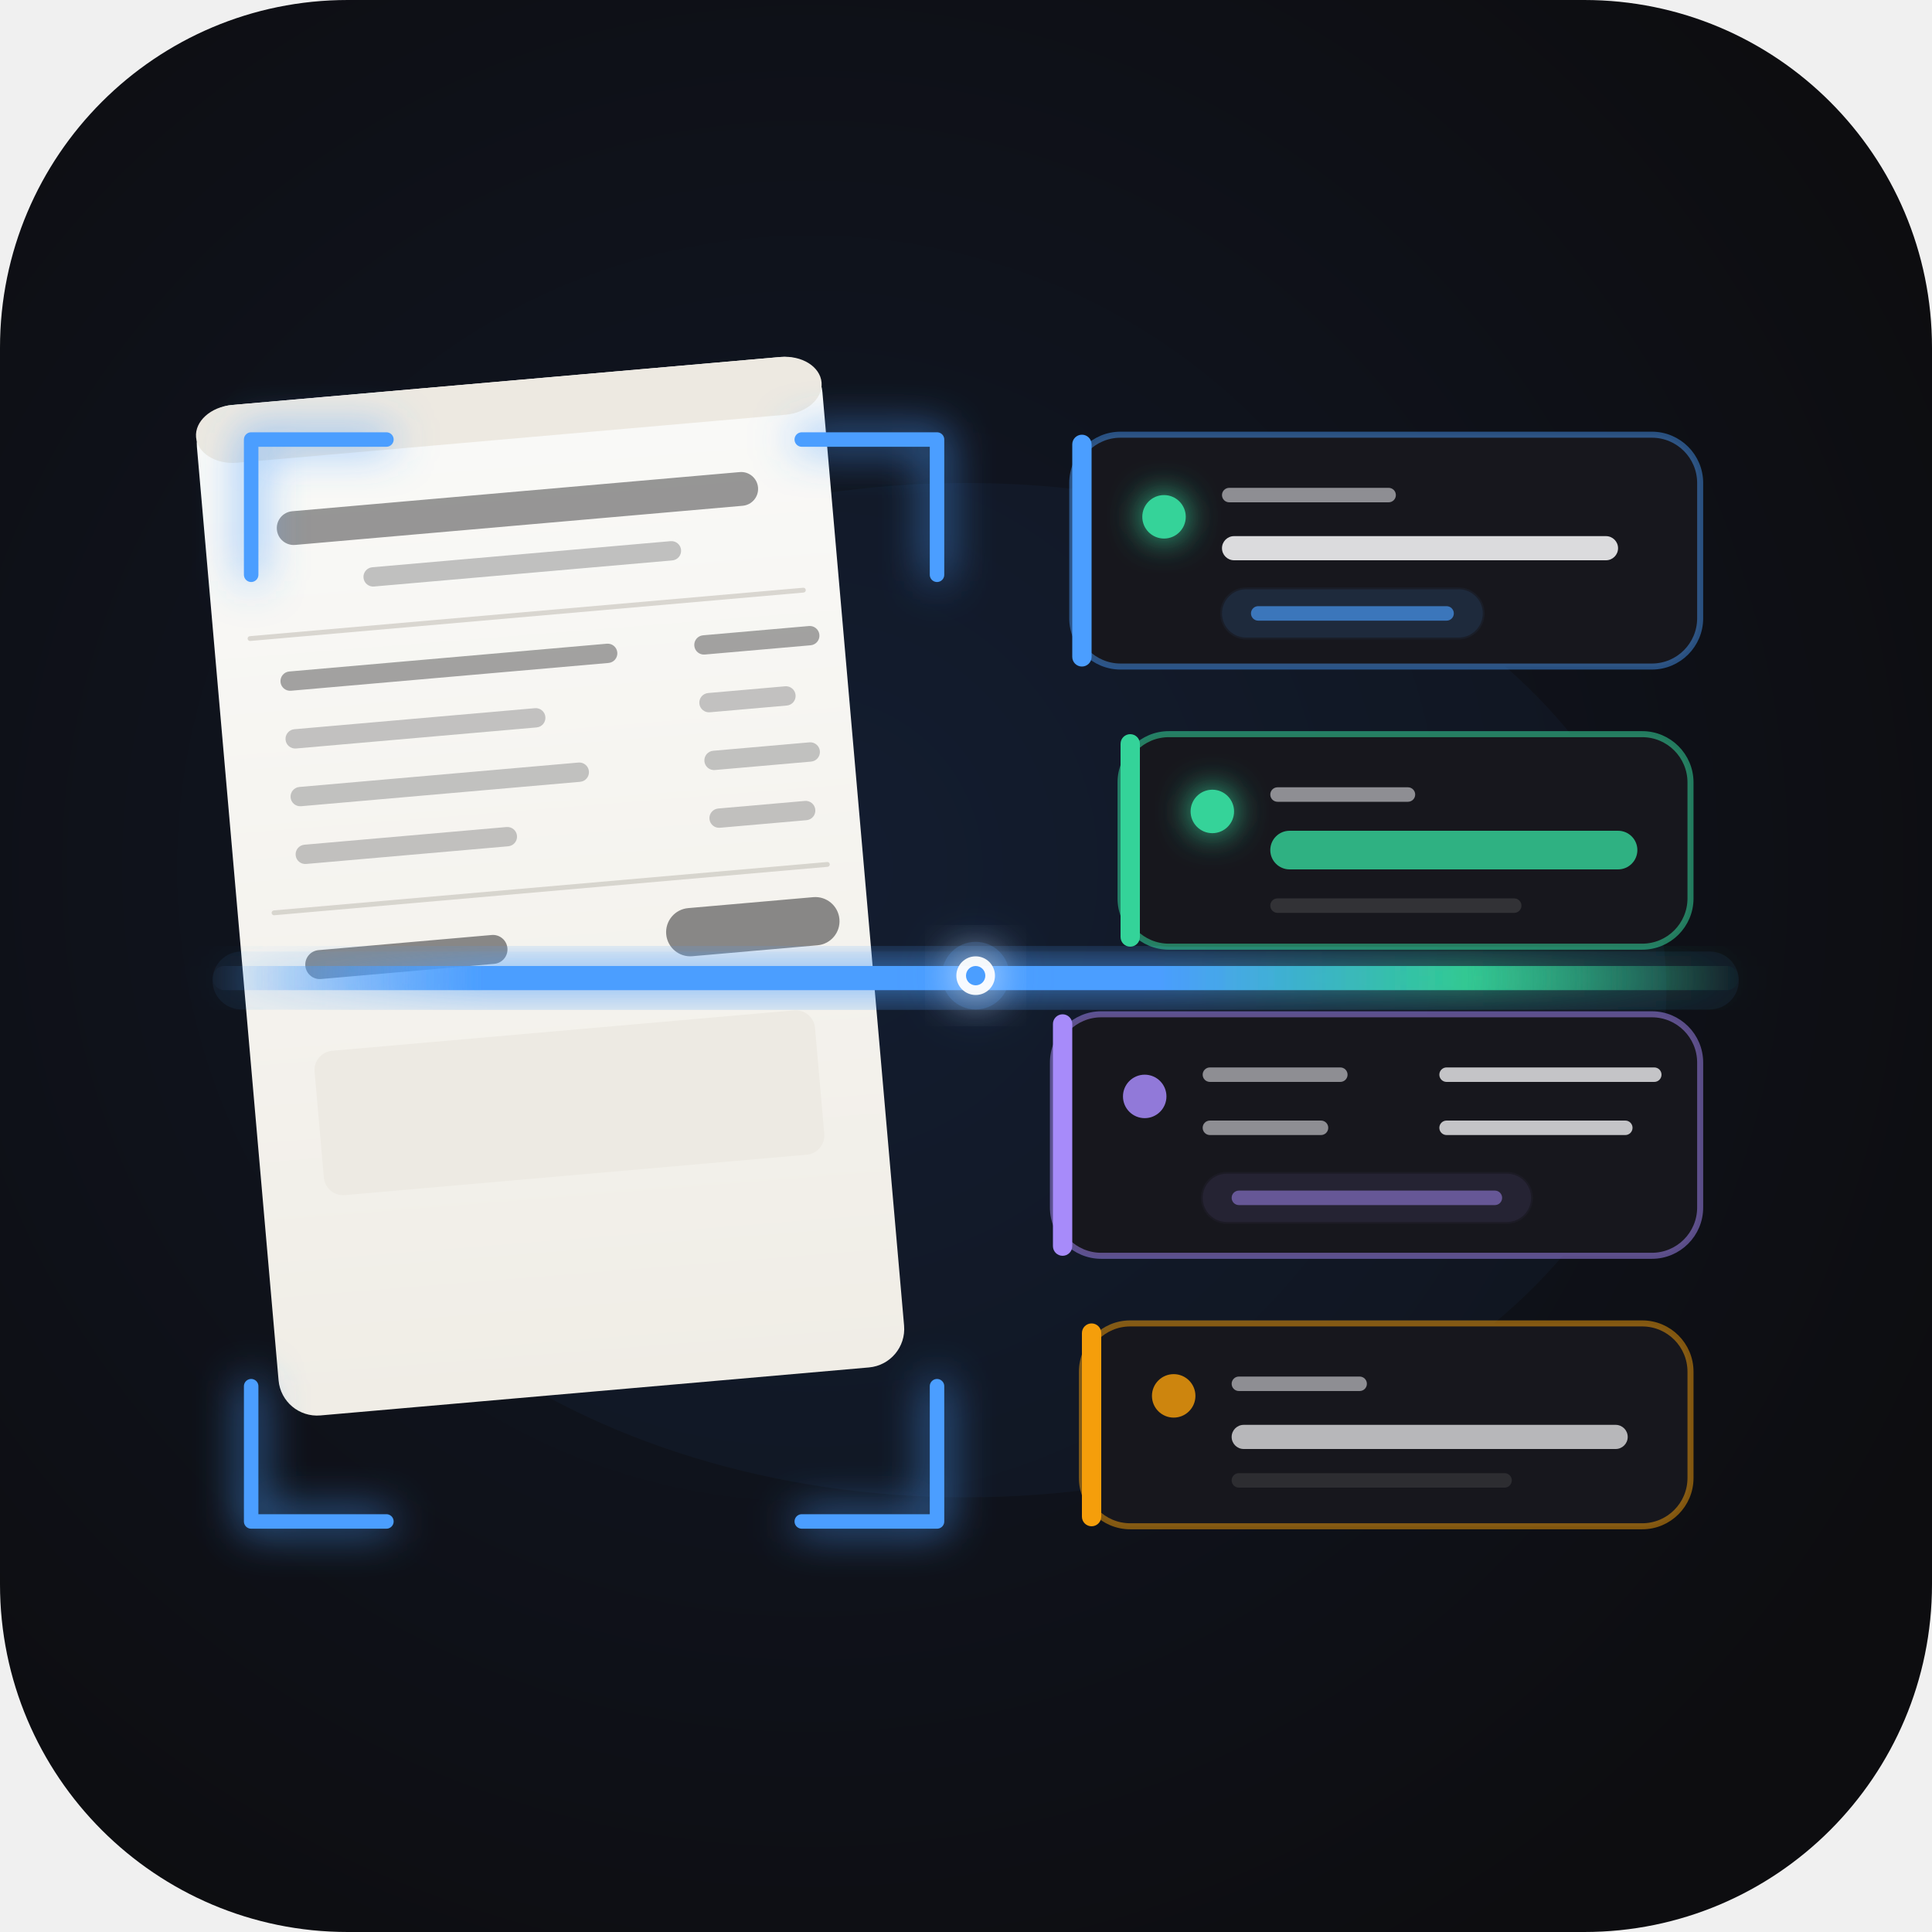
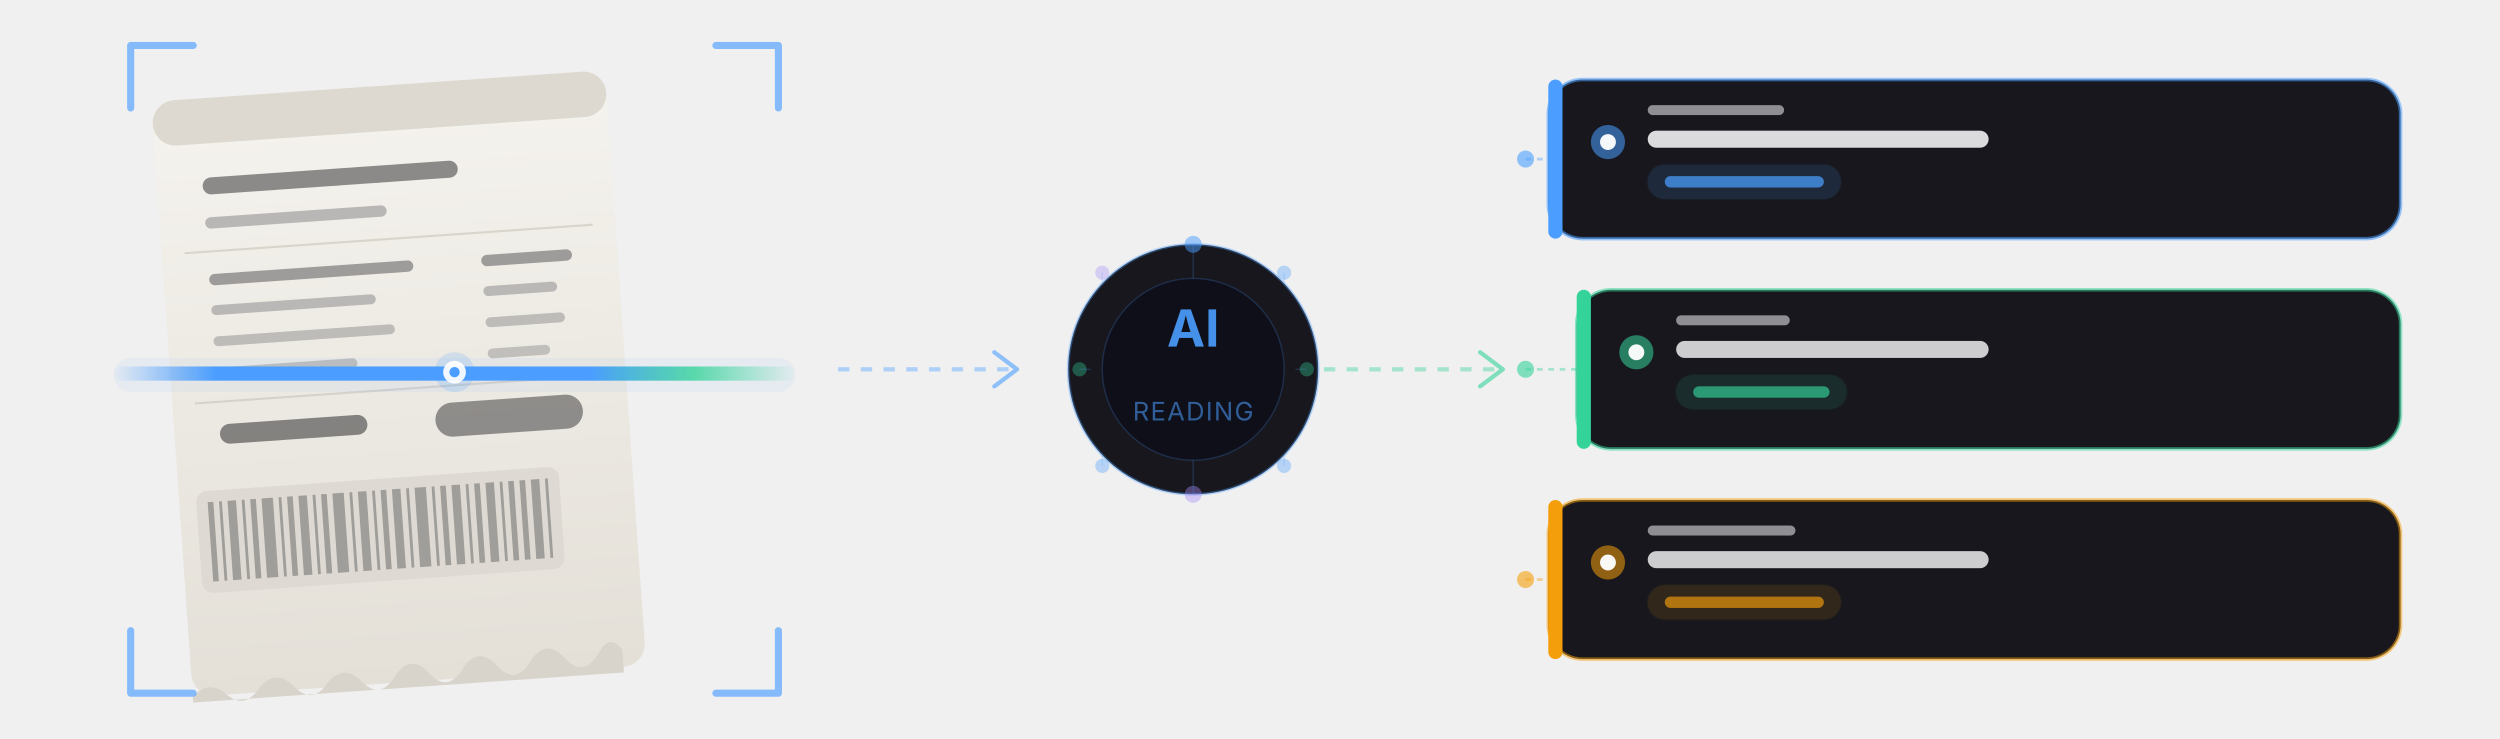
- <svg xmlns="http://www.w3.org/2000/svg" viewBox="0 0 400 400">
+ <svg xmlns="http://www.w3.org/2000/svg" viewBox="0 0 880 260" width="100%" height="100%">
  <defs>
-     <radialGradient id="bg_scan" cx="42%" cy="45%" r="65%">
-       <stop offset="0%" stop-color="#111827" />
-       <stop offset="100%" stop-color="#0D0D10" />
-     </radialGradient>
-     <linearGradient id="paper_scan" x1="0" y1="0" x2="0" y2="1">
-       <stop offset="0%" stop-color="#FAFAF8" />
-       <stop offset="100%" stop-color="#F0EDE6" />
+     <linearGradient id="rg" x1="0" y1="0" x2="0" y2="1">
+       <stop offset="0%" stop-color="#F5F3EE" />
+       <stop offset="100%" stop-color="#E4E0D8" />
    </linearGradient>
-     <linearGradient id="scan_line" x1="0" y1="0" x2="1" y2="0">
+     <linearGradient id="sc" x1="0" y1="0" x2="1" y2="0">
      <stop offset="0%" stop-color="#4B9EFF" stop-opacity="0" />
-       <stop offset="18%" stop-color="#4B9EFF" stop-opacity="1" />
-       <stop offset="62%" stop-color="#4B9EFF" stop-opacity="1" />
-       <stop offset="82%" stop-color="#34D399" stop-opacity="0.9" />
+       <stop offset="15%" stop-color="#4B9EFF" stop-opacity="1" />
+       <stop offset="70%" stop-color="#4B9EFF" stop-opacity="1" />
+       <stop offset="85%" stop-color="#34D399" stop-opacity="0.8" />
      <stop offset="100%" stop-color="#34D399" stop-opacity="0" />
    </linearGradient>
-     <filter id="gBlue_s" x="-80%" y="-80%" width="260%" height="260%">
-       <feGaussianBlur in="SourceGraphic" stdDeviation="4.5" result="b" />
-       <feMerge>
-         <feMergeNode in="b" />
-         <feMergeNode in="SourceGraphic" />
-       </feMerge>
-     </filter>
-     <filter id="gGreen_s" x="-80%" y="-80%" width="260%" height="260%">
-       <feGaussianBlur in="SourceGraphic" stdDeviation="3.5" result="b" />
-       <feMerge>
-         <feMergeNode in="b" />
-         <feMergeNode in="SourceGraphic" />
-       </feMerge>
-     </filter>
-     <filter id="shadow_s">
-       <feDropShadow dx="3" dy="5" stdDeviation="10" flood-color="#000" flood-opacity="0.4" />
-     </filter>
  </defs>
-   <rect width="400" height="400" rx="72" fill="url(#bg_scan)" />
-   <ellipse cx="200" cy="205" rx="145" ry="105" fill="#4B9EFF" opacity="0.04" />
-   <g transform="rotate(-5, 120, 195)">
-     <rect x="50" y="78" width="130" height="210" rx="8" fill="url(#paper_scan)" />
-     <rect x="50" y="78" width="130" height="12" rx="8" fill="#EDE9E1" />
-     <rect x="65" y="101" width="100" height="7" rx="3.5" fill="#1C1C1E" opacity="0.45" />
-     <rect x="82" y="114" width="66" height="4" rx="2" fill="#636366" opacity="0.38" />
-     <rect x="57" y="126" width="116" height="1" rx="0.5" fill="#C0BBB2" opacity="0.55" />
-     <rect x="63" y="134" width="70" height="4" rx="2" fill="#3A3A3C" opacity="0.45" />
-     <rect x="149" y="134" width="26" height="4" rx="2" fill="#3A3A3C" opacity="0.45" />
-     <rect x="63" y="146" width="54" height="4" rx="2" fill="#636366" opacity="0.36" />
-     <rect x="149" y="146" width="20" height="4" rx="2" fill="#636366" opacity="0.36" />
-     <rect x="63" y="158" width="62" height="4" rx="2" fill="#636366" opacity="0.36" />
-     <rect x="149" y="158" width="24" height="4" rx="2" fill="#636366" opacity="0.36" />
-     <rect x="63" y="170" width="46" height="4" rx="2" fill="#636366" opacity="0.36" />
-     <rect x="149" y="170" width="22" height="4" rx="2" fill="#636366" opacity="0.36" />
-     <rect x="57" y="183" width="116" height="1" rx="0.5" fill="#C0BBB2" opacity="0.55" />
-     <rect x="63" y="192" width="42" height="6" rx="3" fill="#1C1C1E" opacity="0.50" />
-     <rect x="138" y="190" width="36" height="10" rx="5" fill="#1C1C1E" opacity="0.50" />
-     <rect x="63" y="213" width="104" height="30" rx="4" fill="#EDEAE3" />
+   <g transform="rotate(-4, 140, 130)">
+     <rect x="60" y="30" width="160" height="210" rx="8" fill="url(#rg)" />
+     <rect x="60" y="30" width="160" height="16" rx="8" fill="#DDD9D0" />
+     <rect x="76" y="58" width="90" height="6" rx="3" fill="#1C1C1E" opacity="0.48" />
+     <rect x="76" y="72" width="64" height="4" rx="2" fill="#636366" opacity="0.4" />
+     <line x1="68" y1="84" x2="212" y2="84" stroke="#C0BBB2" stroke-width="0.75" opacity="0.5" />
+     <rect x="76" y="92" width="72" height="4" rx="2" fill="#3A3A3C" opacity="0.45" />
+     <rect x="172" y="92" width="32" height="4" rx="2" fill="#3A3A3C" opacity="0.45" />
+     <rect x="76" y="103" width="58" height="3.5" rx="1.75" fill="#636366" opacity="0.38" />
+     <rect x="172" y="103" width="26" height="3.5" rx="1.75" fill="#636366" opacity="0.38" />
+     <rect x="76" y="114" width="64" height="3.5" rx="1.75" fill="#636366" opacity="0.35" />
+     <rect x="172" y="114" width="28" height="3.5" rx="1.75" fill="#636366" opacity="0.35" />
+     <rect x="76" y="125" width="50" height="3.5" rx="1.75" fill="#636366" opacity="0.32" />
+     <rect x="172" y="125" width="22" height="3.5" rx="1.75" fill="#636366" opacity="0.32" />
+     <line x1="68" y1="137" x2="212" y2="137" stroke="#C0BBB2" stroke-width="0.75" opacity="0.5" />
+     <rect x="76" y="145" width="52" height="7" rx="3.5" fill="#1C1C1E" opacity="0.5" />
+     <rect x="152" y="143" width="52" height="12" rx="6" fill="#1C1C1E" opacity="0.45" />
+     <rect x="66" y="168" width="128" height="36" rx="4" fill="#DEDAD3" />
+     <g fill="#1C1C1E" opacity="0.32">
+       <rect x="70" y="172" width="2" height="28" />
+       <rect x="74" y="172" width="1" height="28" />
+       <rect x="77" y="172" width="3" height="28" />
+       <rect x="82" y="172" width="1" height="28" />
+       <rect x="85" y="172" width="2" height="28" />
+       <rect x="89" y="172" width="4" height="28" />
+       <rect x="95" y="172" width="1" height="28" />
+       <rect x="98" y="172" width="2" height="28" />
+       <rect x="102" y="172" width="3" height="28" />
+       <rect x="107" y="172" width="1" height="28" />
+       <rect x="110" y="172" width="2" height="28" />
+       <rect x="114" y="172" width="4" height="28" />
+       <rect x="120" y="172" width="1" height="28" />
+       <rect x="123" y="172" width="3" height="28" />
+       <rect x="128" y="172" width="1" height="28" />
+       <rect x="131" y="172" width="2" height="28" />
+       <rect x="135" y="172" width="3" height="28" />
+       <rect x="140" y="172" width="1" height="28" />
+       <rect x="143" y="172" width="4" height="28" />
+       <rect x="149" y="172" width="1" height="28" />
+       <rect x="152" y="172" width="2" height="28" />
+       <rect x="156" y="172" width="3" height="28" />
+       <rect x="161" y="172" width="1" height="28" />
+       <rect x="164" y="172" width="2" height="28" />
+       <rect x="168" y="172" width="3" height="28" />
+       <rect x="173" y="172" width="1" height="28" />
+       <rect x="176" y="172" width="2" height="28" />
+       <rect x="180" y="172" width="2" height="28" />
+       <rect x="184" y="172" width="3" height="28" />
+       <rect x="189" y="172" width="1" height="28" />
+     </g>
+     <path d="M60,240 Q66,234 72,240 Q78,246 84,238 Q90,232 96,239 Q102,246 108,238 Q114,232 120,239 Q126,246 132,237 Q138,230 144,238 Q150,245 156,236 Q162,229 168,237 Q174,244 180,235 Q186,228 192,236 Q198,243 204,234 Q208,228 212,234 L212,242 L60,242 Z" fill="#D8D4CC" />
  </g>
-   <g stroke="#4B9EFF" stroke-width="3" stroke-linecap="round" fill="none" filter="url(#gBlue_s)">
-     <path d="M52,91 v28 M52,91 h28" />
-     <path d="M194,91 v28 M194,91 h-28" />
-     <path d="M52,315 v-28 M52,315 h28" />
-     <path d="M194,315 v-28 M194,315 h-28" />
+   <g stroke="#4B9EFF" stroke-width="2.5" stroke-linecap="round" fill="none" opacity="0.65">
+     <path d="M46,16 v22 M46,16 h22" />
+     <path d="M274,16 v22 M274,16 h-22" />
+     <path d="M46,244 v-22 M46,244 h22" />
+     <path d="M274,244 v-22 M274,244 h-22" />
  </g>
-   <rect x="44" y="197" width="316" height="12" rx="6" fill="#4B9EFF" opacity="0.07" />
-   <rect x="44" y="200" width="316" height="5" rx="2.5" fill="url(#scan_line)" filter="url(#gBlue_s)" />
-   <circle cx="202" cy="202" r="7" fill="#4B9EFF" opacity="0.28" filter="url(#gBlue_s)" />
-   <circle cx="202" cy="202" r="4" fill="#FFFFFF" opacity="0.95" filter="url(#gBlue_s)" />
-   <circle cx="202" cy="202" r="2" fill="#4B9EFF" />
-   <g transform="translate(222, 90)">
-     <rect width="130" height="48" rx="10" fill="#17171D" stroke="#4B9EFF" stroke-width="1.25" stroke-opacity="0.45" />
-     <rect x="0" y="0" width="4" height="48" rx="2" fill="#4B9EFF" />
-     <circle cx="19" cy="17" r="4.5" fill="#34D399" filter="url(#gGreen_s)" />
-     <rect x="31" y="11" width="36" height="3" rx="1.5" fill="#8E8E93" />
-     <rect x="31" y="21" width="82" height="5" rx="2.5" fill="#F5F5F7" opacity="0.88" />
-     <rect x="31" y="32" width="54" height="10" rx="5" fill="#4B9EFF" opacity="0.14" stroke="#4B9EFF" stroke-opacity="0.35" stroke-width="0.75" />
-     <rect x="37" y="35.5" width="42" height="3" rx="1.5" fill="#4B9EFF" opacity="0.65" />
+   <rect x="40" y="126" width="240" height="12" rx="6" fill="#4B9EFF" opacity="0.06" />
+   <rect x="40" y="129" width="240" height="5" rx="2.5" fill="url(#sc)" />
+   <circle cx="160" cy="131" r="7" fill="#4B9EFF" opacity="0.18" />
+   <circle cx="160" cy="131" r="4" fill="#FFFFFF" opacity="0.92" />
+   <circle cx="160" cy="131" r="1.8" fill="#4B9EFF" />
+   <line x1="295" y1="130" x2="355" y2="130" stroke="#4B9EFF" stroke-width="1.5" stroke-opacity="0.4" stroke-dasharray="4 4" />
+   <path d="M350,124 L358,130 L350,136" fill="none" stroke="#4B9EFF" stroke-width="1.5" stroke-linecap="round" stroke-linejoin="round" opacity="0.6" />
+   <circle cx="420" cy="130" r="44" fill="#17171D" stroke="#4B9EFF" stroke-width="1" stroke-opacity="0.35" />
+   <circle cx="420" cy="130" r="32" fill="#0F0F1A" stroke="#4B9EFF" stroke-width="0.5" stroke-opacity="0.2" />
+   <text x="420" y="122" text-anchor="middle" font-size="18" font-weight="700" fill="#4B9EFF" opacity="0.9" font-family="-apple-system,sans-serif">AI</text>
+   <circle cx="420" cy="86" r="3" fill="#4B9EFF" opacity="0.5" />
+   <circle cx="452" cy="96" r="2.5" fill="#4B9EFF" opacity="0.35" />
+   <circle cx="460" cy="130" r="2.5" fill="#34D399" opacity="0.35" />
+   <circle cx="452" cy="164" r="2.5" fill="#4B9EFF" opacity="0.35" />
+   <circle cx="420" cy="174" r="3" fill="#A78BFA" opacity="0.4" />
+   <circle cx="388" cy="164" r="2.5" fill="#4B9EFF" opacity="0.35" />
+   <circle cx="380" cy="130" r="2.5" fill="#34D399" opacity="0.35" />
+   <circle cx="388" cy="96" r="2.5" fill="#A78BFA" opacity="0.35" />
+   <g stroke="#4B9EFF" stroke-width="0.5" stroke-opacity="0.2">
+     <line x1="420" y1="98" x2="420" y2="86" />
+     <line x1="452" y1="100" x2="452" y2="96" />
+     <line x1="456" y1="130" x2="460" y2="130" />
+     <line x1="452" y1="160" x2="452" y2="164" />
+     <line x1="420" y1="162" x2="420" y2="174" />
+     <line x1="388" y1="160" x2="388" y2="164" />
+     <line x1="384" y1="130" x2="380" y2="130" />
+     <line x1="388" y1="100" x2="388" y2="96" />
  </g>
-   <g transform="translate(232, 152)">
-     <rect width="118" height="44" rx="10" fill="#17171D" stroke="#34D399" stroke-width="1.25" stroke-opacity="0.55" />
-     <rect x="0" y="0" width="4" height="44" rx="2" fill="#34D399" />
-     <circle cx="19" cy="16" r="4.5" fill="#34D399" filter="url(#gGreen_s)" />
-     <rect x="31" y="11" width="30" height="3" rx="1.5" fill="#8E8E93" />
-     <rect x="31" y="20" width="76" height="8" rx="4" fill="#34D399" opacity="0.82" />
-     <rect x="31" y="34" width="52" height="3" rx="1.5" fill="#48484A" opacity="0.55" />
-   </g>
-   <g transform="translate(218, 210)">
-     <rect width="134" height="50" rx="10" fill="#17171D" stroke="#A78BFA" stroke-width="1.25" stroke-opacity="0.50" />
-     <rect x="0" y="0" width="4" height="50" rx="2" fill="#A78BFA" />
-     <circle cx="19" cy="17" r="4.5" fill="#A78BFA" opacity="0.85" />
-     <rect x="31" y="11" width="30" height="3" rx="1.5" fill="#8E8E93" />
-     <rect x="80" y="11" width="46" height="3" rx="1.5" fill="#F5F5F7" opacity="0.78" />
-     <rect x="31" y="22" width="26" height="3" rx="1.5" fill="#8E8E93" />
-     <rect x="80" y="22" width="40" height="3" rx="1.5" fill="#F5F5F7" opacity="0.78" />
-     <rect x="31" y="33" width="68" height="10" rx="5" fill="#A78BFA" opacity="0.10" stroke="#A78BFA" stroke-width="0.75" stroke-opacity="0.35" />
-     <rect x="37" y="36.5" width="56" height="3" rx="1.5" fill="#A78BFA" opacity="0.50" />
-   </g>
-   <g transform="translate(224, 274)">
-     <rect width="126" height="42" rx="10" fill="#17171D" stroke="#F59E0B" stroke-width="1.25" stroke-opacity="0.50" />
-     <rect x="0" y="0" width="4" height="42" rx="2" fill="#F59E0B" />
-     <circle cx="19" cy="15" r="4.5" fill="#F59E0B" opacity="0.82" />
-     <rect x="31" y="11" width="28" height="3" rx="1.5" fill="#8E8E93" />
-     <rect x="31" y="21" width="82" height="5" rx="2.5" fill="#F5F5F7" opacity="0.72" />
-     <rect x="31" y="31" width="58" height="3" rx="1.5" fill="#48484A" opacity="0.45" />
-   </g>
+   <text x="420" y="148" text-anchor="middle" font-size="9" fill="#4B9EFF" opacity="0.55" font-family="-apple-system,sans-serif" letter-spacing="0.05em">READING</text>
+   <line x1="466" y1="130" x2="526" y2="130" stroke="#34D399" stroke-width="1.5" stroke-opacity="0.4" stroke-dasharray="4 4" />
+   <path d="M521,124 L529,130 L521,136" fill="none" stroke="#34D399" stroke-width="1.5" stroke-linecap="round" stroke-linejoin="round" opacity="0.6" />
+   <rect x="545" y="28" width="300" height="56" rx="12" fill="#17171D" stroke="#4B9EFF" stroke-width="1.25" stroke-opacity="0.55" />
+   <rect x="545" y="28" width="5" height="56" rx="2.5" fill="#4B9EFF" />
+   <circle cx="566" cy="50" r="6" fill="#4B9EFF" opacity="0.55" />
+   <circle cx="566" cy="50" r="2.8" fill="#FFF" opacity="0.95" />
+   <rect x="580" y="37" width="48" height="3.5" rx="1.75" fill="#8E8E93" />
+   <rect x="580" y="46" width="120" height="6" rx="3" fill="#F5F5F7" opacity="0.88" />
+   <rect x="580" y="58" width="68" height="12" rx="6" fill="#4B9EFF" opacity="0.14" stroke="#4B9EFF" stroke-opacity="0.35" stroke-width="0.75" />
+   <rect x="586" y="62" width="56" height="4" rx="2" fill="#4B9EFF" opacity="0.72" />
+   <rect x="555" y="102" width="290" height="56" rx="12" fill="#17171D" stroke="#34D399" stroke-width="1.25" stroke-opacity="0.52" />
+   <rect x="555" y="102" width="5" height="56" rx="2.5" fill="#34D399" />
+   <circle cx="576" cy="124" r="6" fill="#34D399" opacity="0.55" />
+   <circle cx="576" cy="124" r="2.8" fill="#FFF" opacity="0.95" />
+   <rect x="590" y="111" width="40" height="3.5" rx="1.75" fill="#8E8E93" />
+   <rect x="590" y="120" width="110" height="6" rx="3" fill="#F5F5F7" opacity="0.82" />
+   <rect x="590" y="132" width="60" height="12" rx="6" fill="#34D399" opacity="0.12" stroke="#34D399" stroke-opacity="0.35" stroke-width="0.75" />
+   <rect x="596" y="136" width="48" height="4" rx="2" fill="#34D399" opacity="0.65" />
+   <rect x="545" y="176" width="300" height="56" rx="12" fill="#17171D" stroke="#F59E0B" stroke-width="1.25" stroke-opacity="0.50" />
+   <rect x="545" y="176" width="5" height="56" rx="2.5" fill="#F59E0B" />
+   <circle cx="566" cy="198" r="6" fill="#F59E0B" opacity="0.55" />
+   <circle cx="566" cy="198" r="2.8" fill="#FFF" opacity="0.95" />
+   <rect x="580" y="185" width="52" height="3.5" rx="1.75" fill="#8E8E93" />
+   <rect x="580" y="194" width="120" height="6" rx="3" fill="#F5F5F7" opacity="0.82" />
+   <rect x="580" y="206" width="68" height="12" rx="6" fill="#F59E0B" opacity="0.12" stroke="#F59E0B" stroke-opacity="0.35" stroke-width="0.75" />
+   <rect x="586" y="210" width="56" height="4" rx="2" fill="#F59E0B" opacity="0.65" />
+   <circle cx="537" cy="56" r="3" fill="#4B9EFF" opacity="0.6" />
+   <circle cx="537" cy="130" r="3" fill="#34D399" opacity="0.6" />
+   <circle cx="537" cy="204" r="3" fill="#F59E0B" opacity="0.6" />
+   <line x1="537" y1="56" x2="545" y2="56" stroke="#4B9EFF" stroke-width="1" stroke-opacity="0.4" stroke-dasharray="2 2" />
+   <line x1="537" y1="130" x2="555" y2="130" stroke="#34D399" stroke-width="1" stroke-opacity="0.4" stroke-dasharray="2 2" />
+   <line x1="537" y1="204" x2="545" y2="204" stroke="#F59E0B" stroke-width="1" stroke-opacity="0.4" stroke-dasharray="2 2" />
</svg>
